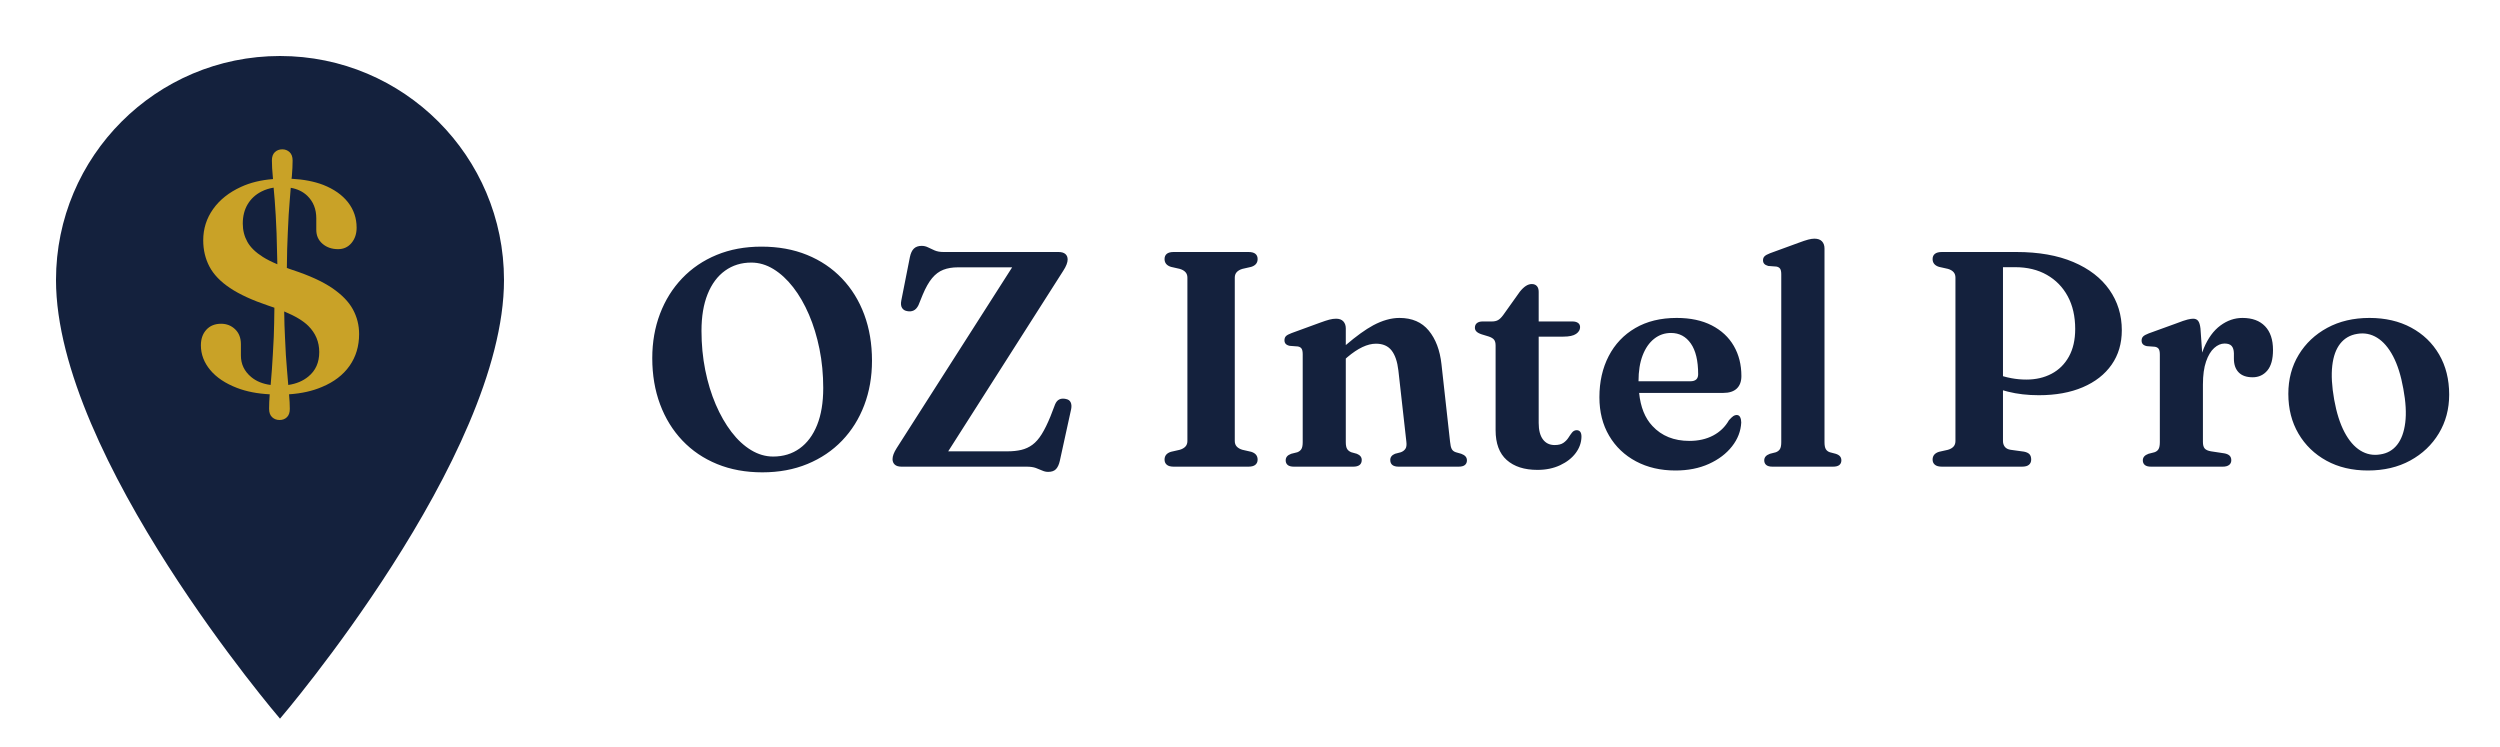
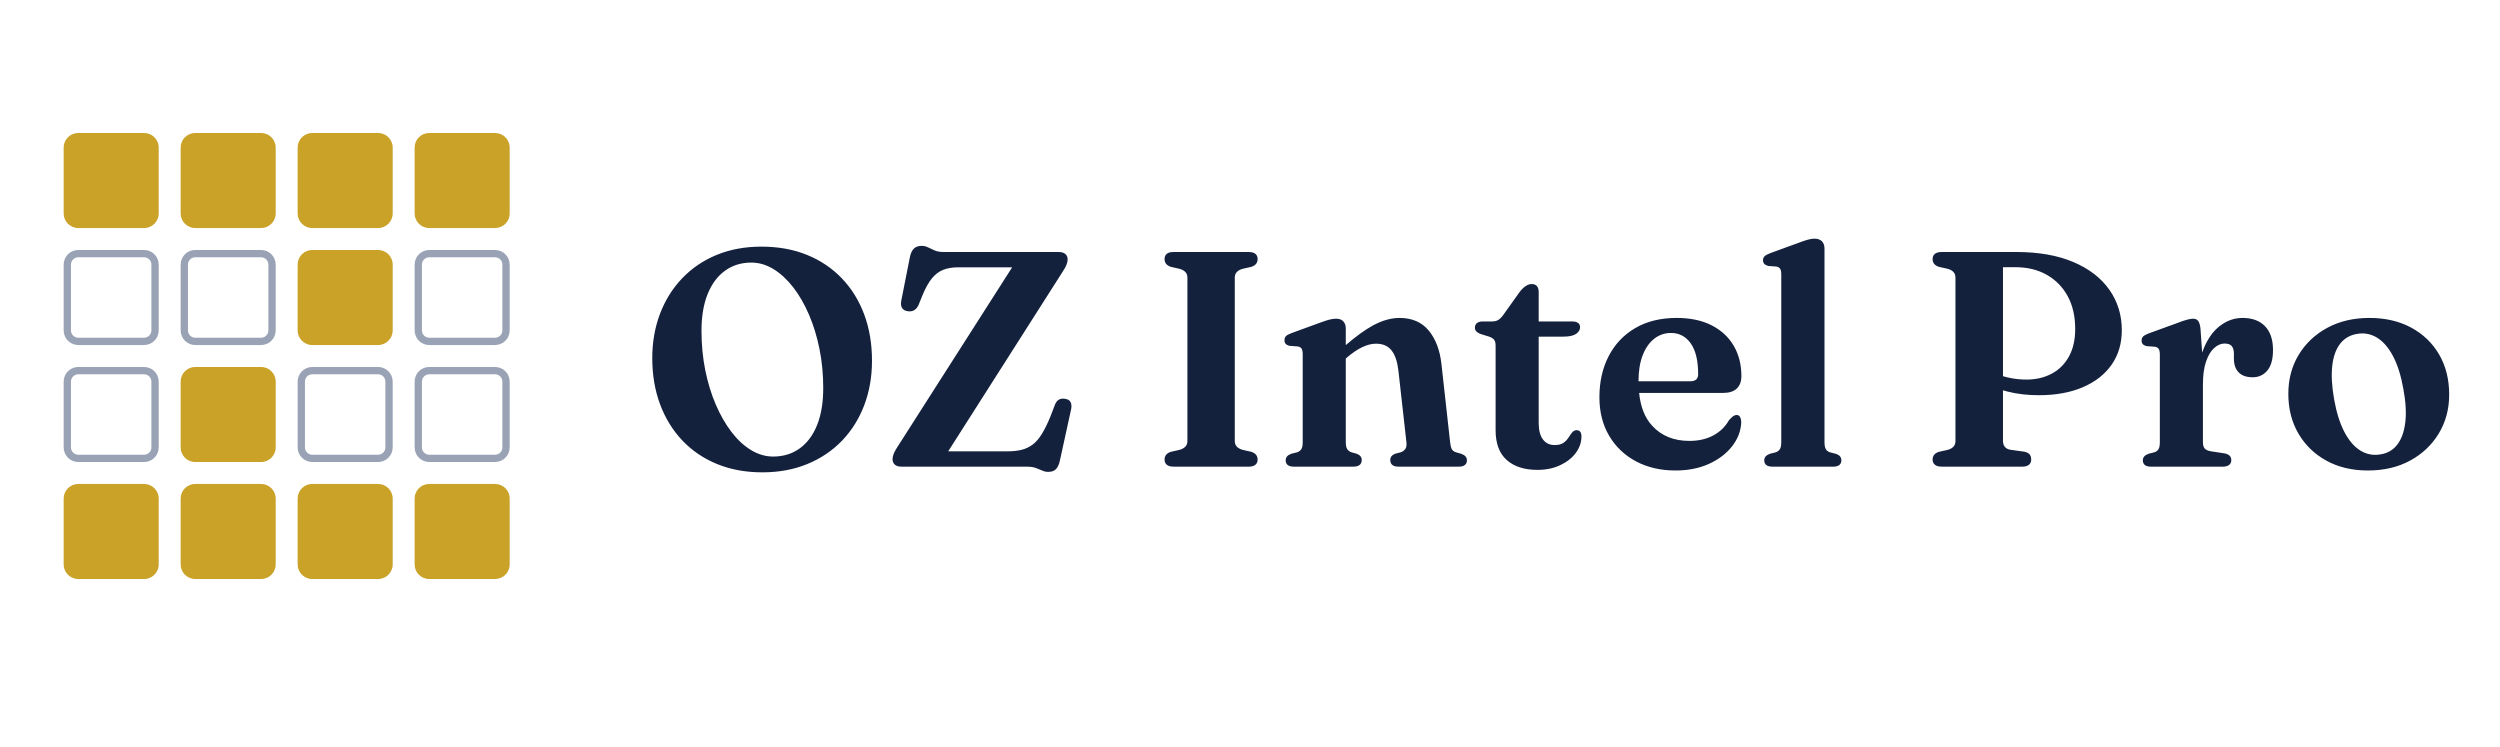
<svg xmlns="http://www.w3.org/2000/svg" viewBox="0 0 375.0 112" width="1500" height="448">
-   <g transform="translate(0 0) scale(0.7)">
-     <path d="M60 154 C60 154 12 98 12 60 A48 48 0 1 1 108 60 C108 98 60 154 60 154 Z" fill="#14213D" />
-     <path d="M57.797 84.494Q53.826 84.293 50.789 83.125Q47.052 81.69 45.049 79.288Q43.047 76.885 43.047 73.982Q43.047 71.946 44.215 70.661Q45.383 69.376 47.386 69.376Q49.154 69.376 50.389 70.561Q51.624 71.746 51.624 73.781V76.184Q51.624 78.954 53.826 80.789Q55.461 82.158 57.998 82.491Q58.098 81.023 58.265 79.154Q58.465 76.284 58.665 72.18Q58.765 69.41 58.799 65.939Q58.198 65.705 57.53 65.505Q52.358 63.77 49.288 61.717Q46.217 59.665 44.883 57.129Q43.548 54.593 43.548 51.489Q43.548 47.785 45.667 44.798Q47.786 41.811 51.657 40.043Q54.627 38.674 58.498 38.374Q58.465 38.14 58.465 37.94Q58.265 35.904 58.265 34.369Q58.265 33.201 58.899 32.601Q59.533 32 60.501 32Q61.402 32 62.052 32.601Q62.703 33.201 62.703 34.403Q62.703 35.838 62.536 37.84Q62.503 38.074 62.47 38.307Q66.341 38.507 69.244 39.609Q72.715 40.977 74.567 43.346Q76.419 45.716 76.419 48.786Q76.419 50.755 75.318 52.073Q74.216 53.391 72.448 53.391Q70.445 53.391 69.11 52.24Q67.776 51.089 67.776 49.253V46.784Q67.776 43.814 65.84 41.945Q64.438 40.61 62.303 40.243Q62.203 41.411 62.102 42.746Q61.835 45.682 61.669 49.887Q61.502 53.158 61.468 57.429Q62.036 57.629 62.636 57.83Q68.043 59.598 71.163 61.717Q74.283 63.837 75.618 66.289Q76.953 68.742 76.953 71.579Q76.953 75.483 74.9 78.403Q72.848 81.323 68.977 82.925Q65.94 84.227 61.936 84.494Q62.102 86.262 62.102 87.631Q62.102 88.799 61.485 89.399Q60.868 90.0 59.9 90.0Q58.965 90.0 58.315 89.399Q57.664 88.799 57.664 87.597Q57.664 86.229 57.797 84.494ZM58.632 40.209Q57.197 40.443 56.029 41.044Q54.127 42.012 53.075 43.764Q52.024 45.516 52.024 47.918Q52.024 50.054 53.009 51.823Q53.993 53.591 56.329 55.06Q57.597 55.861 59.433 56.628Q59.366 52.891 59.266 49.987Q59.099 45.816 58.865 42.879Q58.765 41.444 58.632 40.209ZM60.901 66.74Q60.934 69.777 61.068 72.246Q61.235 76.418 61.502 79.288Q61.635 81.056 61.769 82.491Q64.338 82.124 66.074 80.689Q68.41 78.787 68.41 75.45Q68.41 72.18 66.074 69.843Q64.438 68.208 60.901 66.74Z" fill="#C9A227" />
+   <g transform="translate(9.00 19.40) scale(0.54839)">
+     <rect x="1" y="1" width="26" height="26" rx="4" fill="#C9A227" />
+     <rect x="33" y="1" width="26" height="26" rx="4" fill="#C9A227" />
+     <rect x="65" y="1" width="26" height="26" rx="4" fill="#C9A227" />
+     <rect x="97" y="1" width="26" height="26" rx="4" fill="#C9A227" />
+     <rect x="2" y="34" width="24" height="24" rx="3" fill="none" stroke="#9AA3B5" stroke-width="2" />
+     <rect x="34" y="34" width="24" height="24" rx="3" fill="none" stroke="#9AA3B5" stroke-width="2" />
+     <rect x="65" y="33" width="26" height="26" rx="4" fill="#C9A227" />
+     <rect x="98" y="34" width="24" height="24" rx="3" fill="none" stroke="#9AA3B5" stroke-width="2" />
+     <rect x="2" y="66" width="24" height="24" rx="3" fill="none" stroke="#9AA3B5" stroke-width="2" />
+     <rect x="33" y="65" width="26" height="26" rx="4" fill="#C9A227" />
+     <rect x="66" y="66" width="24" height="24" rx="3" fill="none" stroke="#9AA3B5" stroke-width="2" />
+     <rect x="98" y="66" width="24" height="24" rx="3" fill="none" stroke="#9AA3B5" stroke-width="2" />
+     <rect x="1" y="97" width="26" height="26" rx="4" fill="#C9A227" />
+     <rect x="33" y="97" width="26" height="26" rx="4" fill="#C9A227" />
+     <rect x="65" y="97" width="26" height="26" rx="4" fill="#C9A227" />
+     <rect x="97" y="97" width="26" height="26" rx="4" fill="#C9A227" />
  </g>
  <path fill="#14213D" d="M114.216 36.995Q118.011 36.995 121.058 38.237Q124.106 39.479 126.291 41.767Q128.476 44.056 129.637 47.184Q130.799 50.312 130.799 54.107Q130.799 57.718 129.637 60.777Q128.476 63.836 126.314 66.09Q124.152 68.344 121.116 69.597Q118.08 70.851 114.354 70.851Q110.605 70.851 107.569 69.609Q104.533 68.367 102.359 66.079Q100.186 63.79 99.013 60.651Q97.84 57.511 97.84 53.716Q97.84 50.128 99.001 47.069Q100.163 44.01 102.325 41.745Q104.487 39.479 107.5 38.237Q110.513 36.995 114.216 36.995ZM123.485 58.201Q123.485 55.142 122.922 52.347Q122.358 49.553 121.346 47.195Q120.334 44.838 118.977 43.09Q117.62 41.342 116.022 40.364Q114.423 39.387 112.698 39.387Q110.444 39.387 108.754 40.606Q107.063 41.825 106.143 44.114Q105.223 46.402 105.223 49.622Q105.223 52.704 105.786 55.51Q106.35 58.316 107.362 60.674Q108.374 63.031 109.719 64.79Q111.065 66.55 112.663 67.516Q114.262 68.482 115.964 68.482Q118.264 68.482 119.954 67.263Q121.645 66.044 122.565 63.755Q123.485 61.467 123.485 58.201Z M159.48 40.629 142.23 67.7H151.108Q152.281 67.7 153.201 67.482Q154.121 67.263 154.869 66.711Q155.616 66.159 156.26 65.124Q156.904 64.089 157.571 62.456L158.261 60.662Q158.491 60.11 158.894 59.915Q159.296 59.719 159.825 59.834Q160.4 59.926 160.596 60.34Q160.791 60.754 160.676 61.352L158.974 69.126Q158.79 69.954 158.399 70.368Q158.008 70.782 157.226 70.782Q156.766 70.782 156.341 70.587Q155.915 70.391 155.375 70.196Q154.834 70.0 153.983 70.0H135.238Q134.548 70.0 134.214 69.69Q133.881 69.379 133.881 68.873Q133.881 68.528 134.031 68.126Q134.18 67.723 134.502 67.217L151.821 40.1H143.679Q142.437 40.1 141.494 40.468Q140.551 40.836 139.815 41.721Q139.079 42.607 138.412 44.194L137.768 45.781Q137.469 46.379 137.043 46.575Q136.618 46.77 136.135 46.678Q135.583 46.609 135.319 46.207Q135.054 45.804 135.192 45.091L136.48 38.582Q136.664 37.685 137.09 37.282Q137.515 36.88 138.251 36.88Q138.757 36.88 139.194 37.099Q139.631 37.317 140.183 37.558Q140.735 37.8 141.517 37.8H158.767Q159.457 37.8 159.802 38.099Q160.147 38.398 160.147 38.927Q160.147 39.249 159.986 39.674Q159.825 40.1 159.48 40.629Z  M185.217 66.159Q185.217 66.665 185.516 66.987Q185.815 67.309 186.367 67.47L187.678 67.769Q188.644 68.068 188.644 68.942Q188.644 69.425 188.31 69.713Q187.977 70.0 187.264 70.0H176.063Q175.35 70.0 175.017 69.713Q174.683 69.425 174.683 68.942Q174.683 68.068 175.649 67.769L176.96 67.47Q177.512 67.309 177.811 66.987Q178.11 66.665 178.11 66.159V41.641Q178.11 41.135 177.811 40.813Q177.512 40.491 176.96 40.33L175.649 40.031Q174.683 39.732 174.683 38.858Q174.683 38.352 175.017 38.076Q175.35 37.8 176.063 37.8H187.264Q187.977 37.8 188.31 38.076Q188.644 38.352 188.644 38.858Q188.644 39.732 187.678 40.031L186.367 40.33Q185.815 40.491 185.516 40.813Q185.217 41.135 185.217 41.641Z M201.869 49.254V51.761Q204.238 49.737 205.986 48.794Q208.056 47.69 209.919 47.69Q212.748 47.69 214.312 49.587Q215.876 51.485 216.221 54.636L217.509 66.251Q217.578 67.01 217.762 67.355Q217.946 67.7 218.383 67.838L219.188 68.068Q219.625 68.229 219.832 68.471Q220.039 68.712 220.039 69.057Q220.039 69.494 219.74 69.747Q219.441 70.0 218.774 70.0H209.804Q208.539 70.0 208.539 68.988Q208.539 68.367 209.252 68.068L210.126 67.838Q210.563 67.677 210.804 67.332Q211.046 66.987 210.954 66.251L209.758 55.579Q209.528 53.578 208.734 52.566Q207.941 51.554 206.4 51.554Q205.434 51.554 204.365 52.06Q203.295 52.566 202.099 53.578L201.869 53.785V66.32Q201.869 67.033 202.076 67.355Q202.283 67.677 202.697 67.838L203.525 68.068Q204.261 68.367 204.261 68.988Q204.261 70.0 202.973 70.0H194.095Q193.451 70.0 193.152 69.747Q192.853 69.494 192.853 69.057Q192.853 68.712 193.048 68.471Q193.244 68.229 193.681 68.068L194.601 67.838Q195.015 67.677 195.211 67.355Q195.406 67.033 195.406 66.32V53.141Q195.406 52.543 195.233 52.29Q195.061 52.037 194.67 51.968L193.451 51.876Q193.037 51.784 192.853 51.577Q192.669 51.37 192.669 51.048Q192.669 50.657 192.887 50.427Q193.106 50.197 193.727 49.967L198.005 48.403Q198.879 48.081 199.408 47.943Q199.937 47.805 200.42 47.805Q201.133 47.805 201.501 48.207Q201.869 48.61 201.869 49.254Z M223.305 50.473 222.247 50.151Q221.695 49.967 221.465 49.725Q221.235 49.484 221.235 49.162Q221.235 48.702 221.546 48.46Q221.856 48.219 222.385 48.219H223.788Q224.34 48.219 224.708 48.012Q225.076 47.805 225.467 47.276L227.974 43.757Q228.457 43.159 228.894 42.883Q229.331 42.607 229.768 42.607Q230.251 42.607 230.527 42.906Q230.803 43.205 230.803 43.78V48.219H235.863Q236.392 48.219 236.702 48.438Q237.013 48.656 237.013 49.07Q237.013 49.668 236.415 50.082Q235.817 50.496 234.483 50.496H230.803V63.445Q230.803 65.055 231.435 65.906Q232.068 66.757 233.195 66.757Q234.046 66.757 234.518 66.424Q234.989 66.09 235.265 65.653Q235.541 65.216 235.805 64.882Q236.07 64.549 236.484 64.526Q236.829 64.526 237.024 64.756Q237.22 64.986 237.22 65.515Q237.197 66.826 236.358 67.953Q235.518 69.08 234.023 69.781Q232.528 70.483 230.619 70.483Q227.675 70.483 226.007 69Q224.34 67.516 224.34 64.526V51.83Q224.34 51.232 224.099 50.944Q223.857 50.657 223.305 50.473Z M261.209 56.407Q261.209 57.626 260.519 58.281Q259.829 58.937 258.495 58.937H245.868Q246.19 62.134 247.869 63.905Q249.939 66.136 253.412 66.136Q255.436 66.136 256.966 65.331Q258.495 64.526 259.346 63.031Q259.76 62.571 260.001 62.41Q260.243 62.249 260.496 62.249Q260.864 62.249 261.025 62.582Q261.186 62.916 261.186 63.376Q261.094 65.308 259.806 66.952Q258.518 68.597 256.333 69.586Q254.148 70.575 251.319 70.575Q247.984 70.575 245.408 69.207Q242.832 67.838 241.372 65.365Q239.911 62.893 239.911 59.581Q239.911 56.108 241.303 53.417Q242.694 50.726 245.293 49.208Q247.892 47.69 251.503 47.69Q254.585 47.69 256.759 48.805Q258.932 49.921 260.071 51.888Q261.209 53.854 261.209 56.407ZM253.55 57.189Q254.723 57.189 254.723 56.131Q254.723 53.095 253.619 51.52Q252.515 49.944 250.652 49.944Q249.226 49.944 248.122 50.818Q247.018 51.692 246.397 53.302Q245.776 54.912 245.776 57.189Z M273.675 37.271V66.32Q273.675 67.033 273.87 67.367Q274.066 67.7 274.48 67.838L275.354 68.068Q275.791 68.206 275.998 68.447Q276.205 68.689 276.205 69.057Q276.205 69.494 275.906 69.747Q275.607 70.0 274.94 70.0H265.878Q265.234 70.0 264.935 69.747Q264.636 69.494 264.636 69.057Q264.636 68.712 264.843 68.471Q265.05 68.229 265.487 68.068L266.384 67.838Q266.798 67.677 266.994 67.355Q267.189 67.033 267.189 66.32V41.135Q267.189 40.56 267.017 40.307Q266.844 40.054 266.453 39.985L265.234 39.893Q264.82 39.778 264.636 39.571Q264.452 39.364 264.452 39.042Q264.452 38.674 264.682 38.444Q264.912 38.214 265.51 37.984L269.788 36.42Q270.708 36.075 271.237 35.937Q271.766 35.799 272.157 35.799Q272.916 35.799 273.296 36.201Q273.675 36.604 273.675 37.271Z  M318.272 49.53Q318.272 52.52 316.742 54.705Q315.213 56.89 312.418 58.086Q309.624 59.282 305.829 59.282Q303.299 59.282 301.206 58.753Q300.815 58.661 300.447 58.546V66.159Q300.447 66.665 300.723 67.022Q300.999 67.378 301.597 67.47L303.598 67.746Q304.173 67.861 304.426 68.137Q304.679 68.413 304.679 68.942Q304.679 69.425 304.346 69.713Q304.012 70.0 303.299 70.0H291.293Q290.58 70.0 290.235 69.713Q289.89 69.425 289.89 68.942Q289.89 68.068 290.856 67.769L292.19 67.47Q292.742 67.309 293.029 66.987Q293.317 66.665 293.317 66.159V41.641Q293.317 41.135 293.029 40.813Q292.742 40.491 292.19 40.33L290.856 40.031Q289.89 39.732 289.89 38.858Q289.89 38.352 290.235 38.076Q290.58 37.8 291.293 37.8H302.448Q307.462 37.8 311.004 39.306Q314.546 40.813 316.409 43.47Q318.272 46.126 318.272 49.53ZM300.447 56.43Q301.068 56.614 301.712 56.729Q302.793 56.936 303.966 56.936Q306.082 56.936 307.738 56.062Q309.394 55.188 310.337 53.486Q311.28 51.784 311.28 49.346Q311.28 46.517 310.164 44.447Q309.049 42.377 307.025 41.227Q305.001 40.077 302.264 40.077H300.447Z M330.071 49.277 330.324 52.888Q330.439 52.543 330.577 52.221Q331.52 49.967 333.061 48.828Q334.602 47.69 336.373 47.69Q338.558 47.69 339.754 48.932Q340.95 50.174 340.95 52.497Q340.95 54.567 340.099 55.579Q339.248 56.591 337.891 56.591Q336.511 56.591 335.798 55.855Q335.085 55.119 335.085 53.808V52.98Q335.062 52.244 334.74 51.888Q334.418 51.531 333.682 51.531Q332.877 51.531 332.13 52.198Q331.382 52.865 330.911 54.222Q330.439 55.579 330.439 57.695V66.297Q330.439 66.964 330.704 67.274Q330.968 67.585 331.658 67.7L333.636 67.999Q334.165 68.091 334.43 68.344Q334.694 68.597 334.694 69.034Q334.694 69.494 334.361 69.747Q334.027 70.0 333.406 70.0H322.665Q322.021 70.0 321.722 69.747Q321.423 69.494 321.423 69.057Q321.423 68.712 321.63 68.471Q321.837 68.229 322.274 68.068L323.171 67.838Q323.585 67.7 323.78 67.367Q323.976 67.033 323.976 66.32V53.187Q323.976 52.589 323.803 52.336Q323.631 52.083 323.24 52.014L322.021 51.922Q321.607 51.83 321.423 51.623Q321.239 51.416 321.239 51.094Q321.239 50.703 321.469 50.473Q321.699 50.243 322.297 50.013L326.483 48.495Q327.61 48.058 328.139 47.931Q328.668 47.805 328.967 47.805Q329.473 47.805 329.726 48.139Q329.979 48.472 330.071 49.277Z M355.417 47.69Q358.982 47.69 361.673 49.139Q364.364 50.588 365.87 53.175Q367.377 55.763 367.377 59.19Q367.377 62.433 365.825 65.009Q364.272 67.585 361.535 69.08Q358.798 70.575 355.187 70.575Q351.645 70.575 348.966 69.103Q346.286 67.631 344.768 65.043Q343.25 62.456 343.25 59.075Q343.25 55.786 344.803 53.221Q346.355 50.657 349.092 49.173Q351.829 47.69 355.417 47.69ZM357.05 68.16Q358.614 67.93 359.569 66.722Q360.523 65.515 360.788 63.399Q361.052 61.283 360.5 58.316Q359.971 55.349 358.959 53.428Q357.947 51.508 356.567 50.657Q355.187 49.806 353.577 50.082Q351.99 50.335 351.036 51.543Q350.081 52.75 349.84 54.855Q349.598 56.959 350.127 59.949Q350.656 62.893 351.668 64.814Q352.68 66.734 354.06 67.585Q355.44 68.436 357.05 68.16Z" />
</svg>
